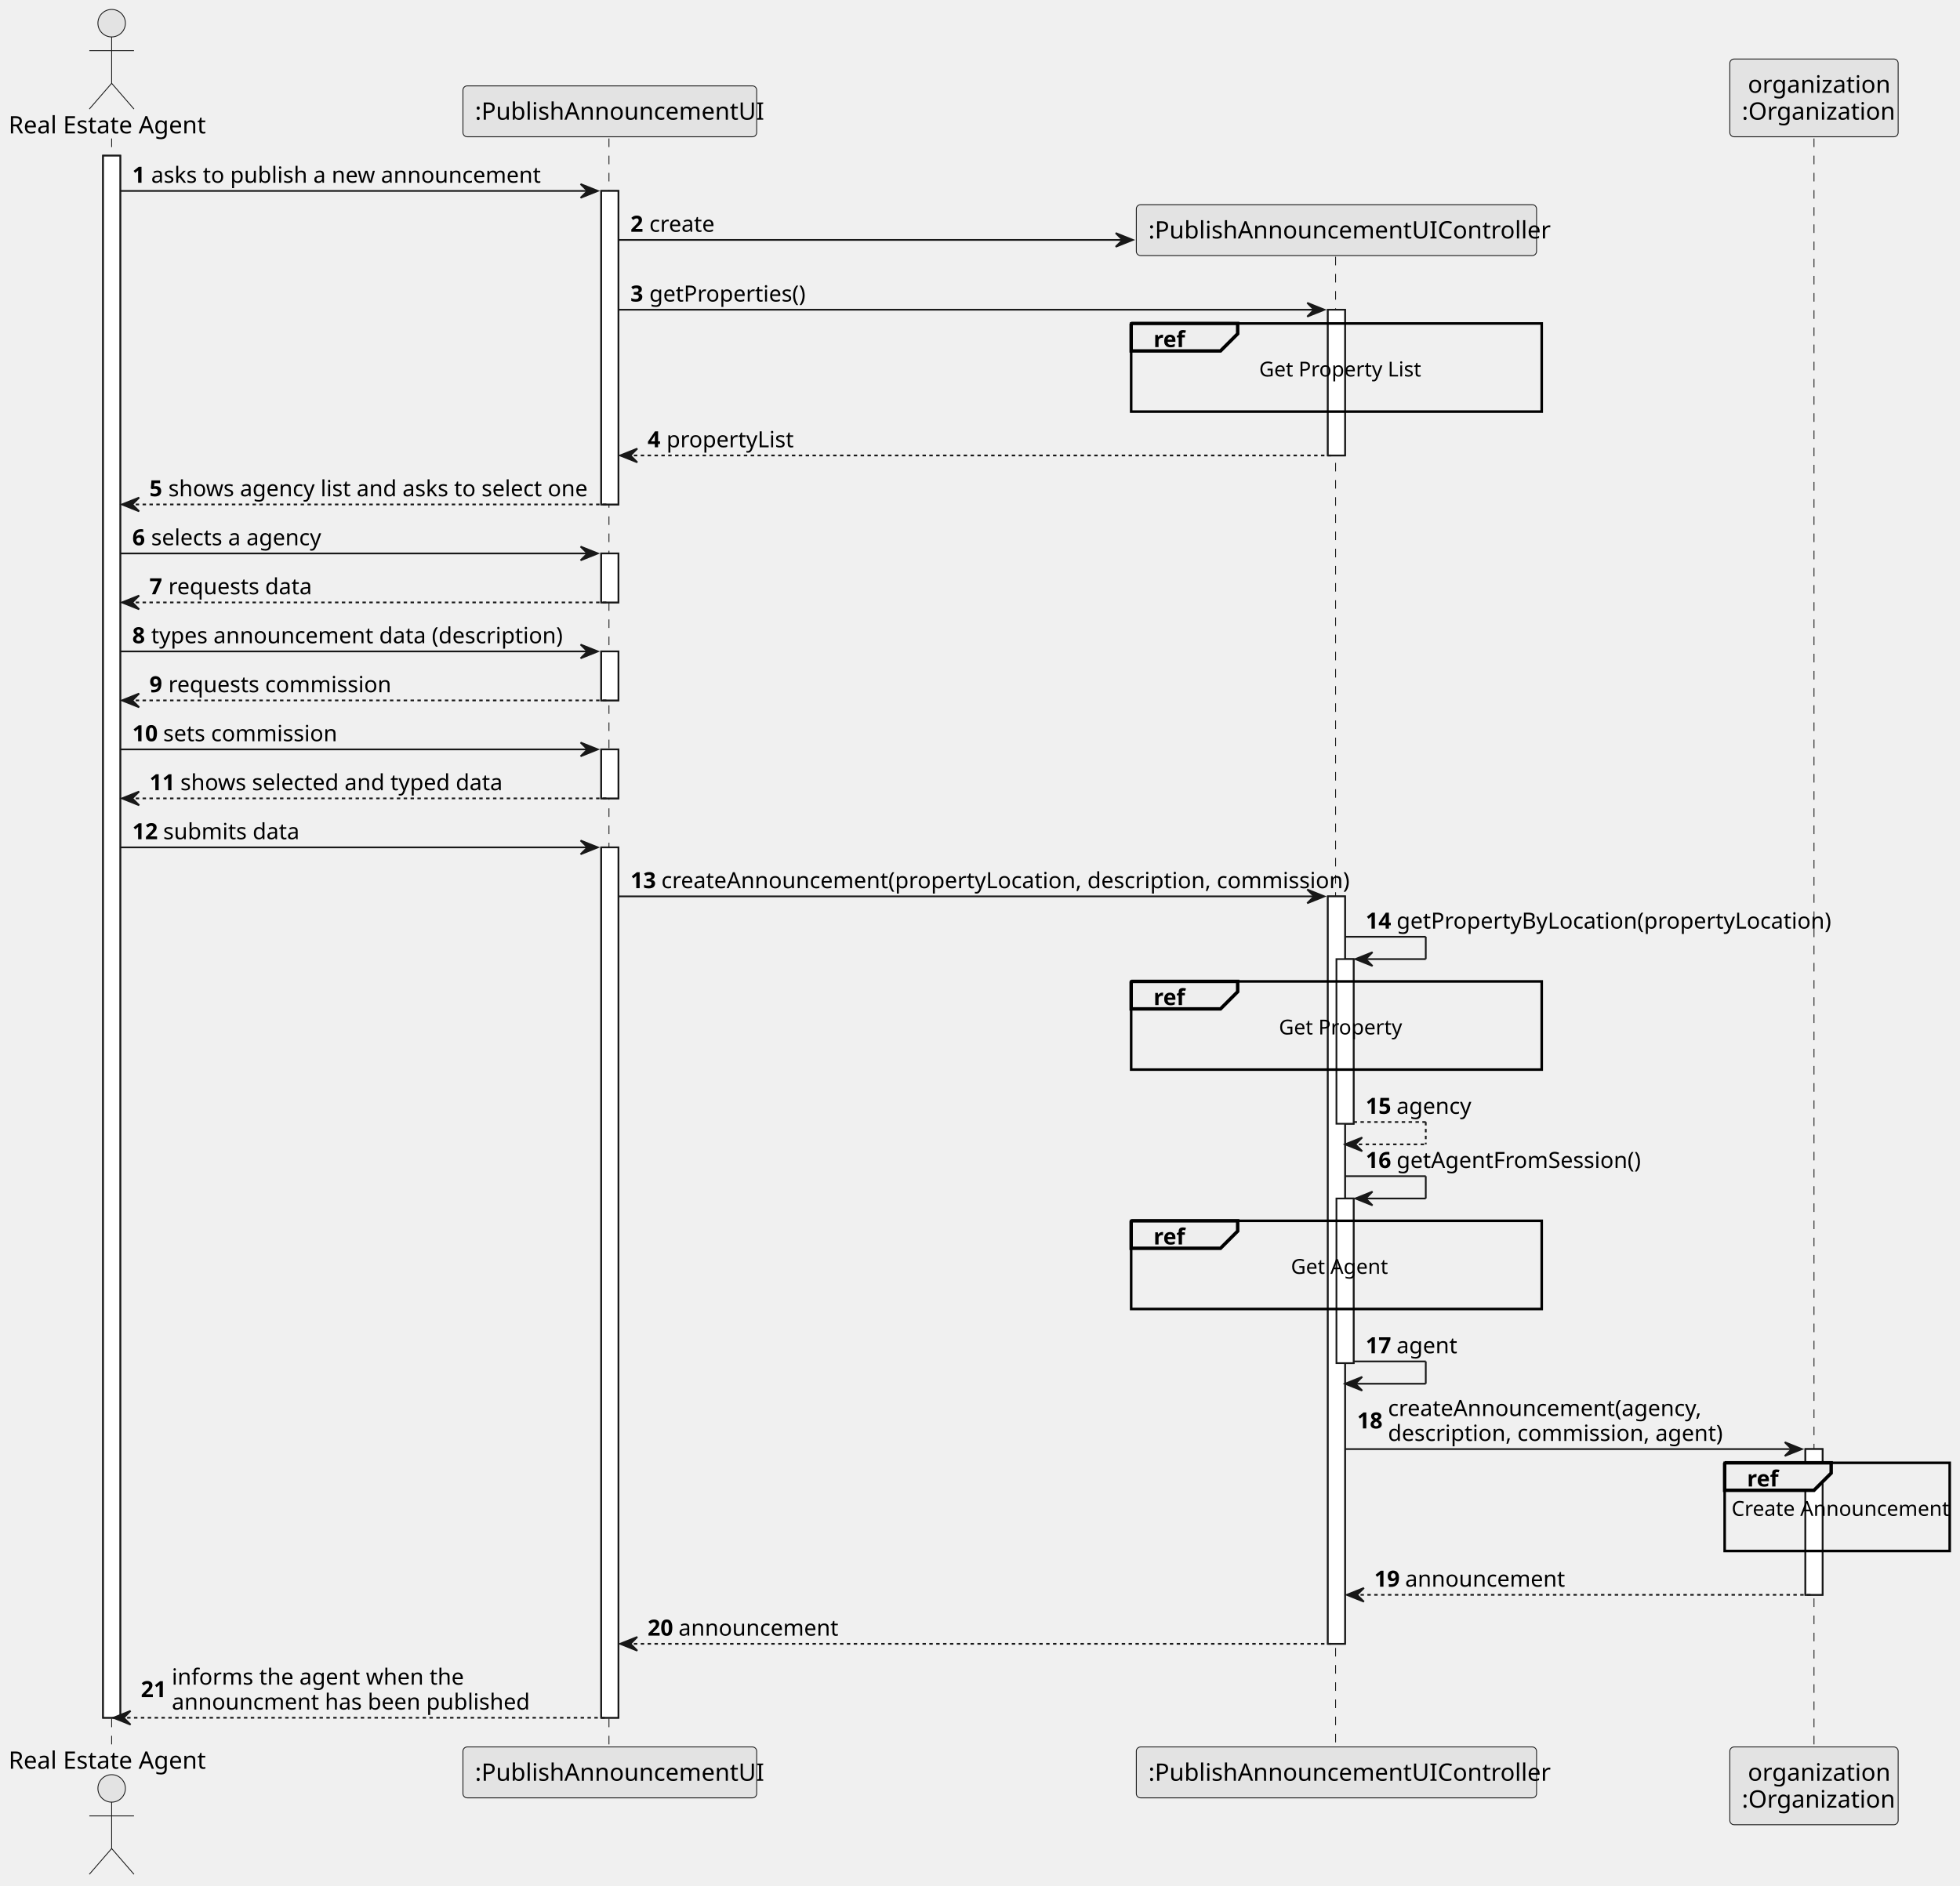
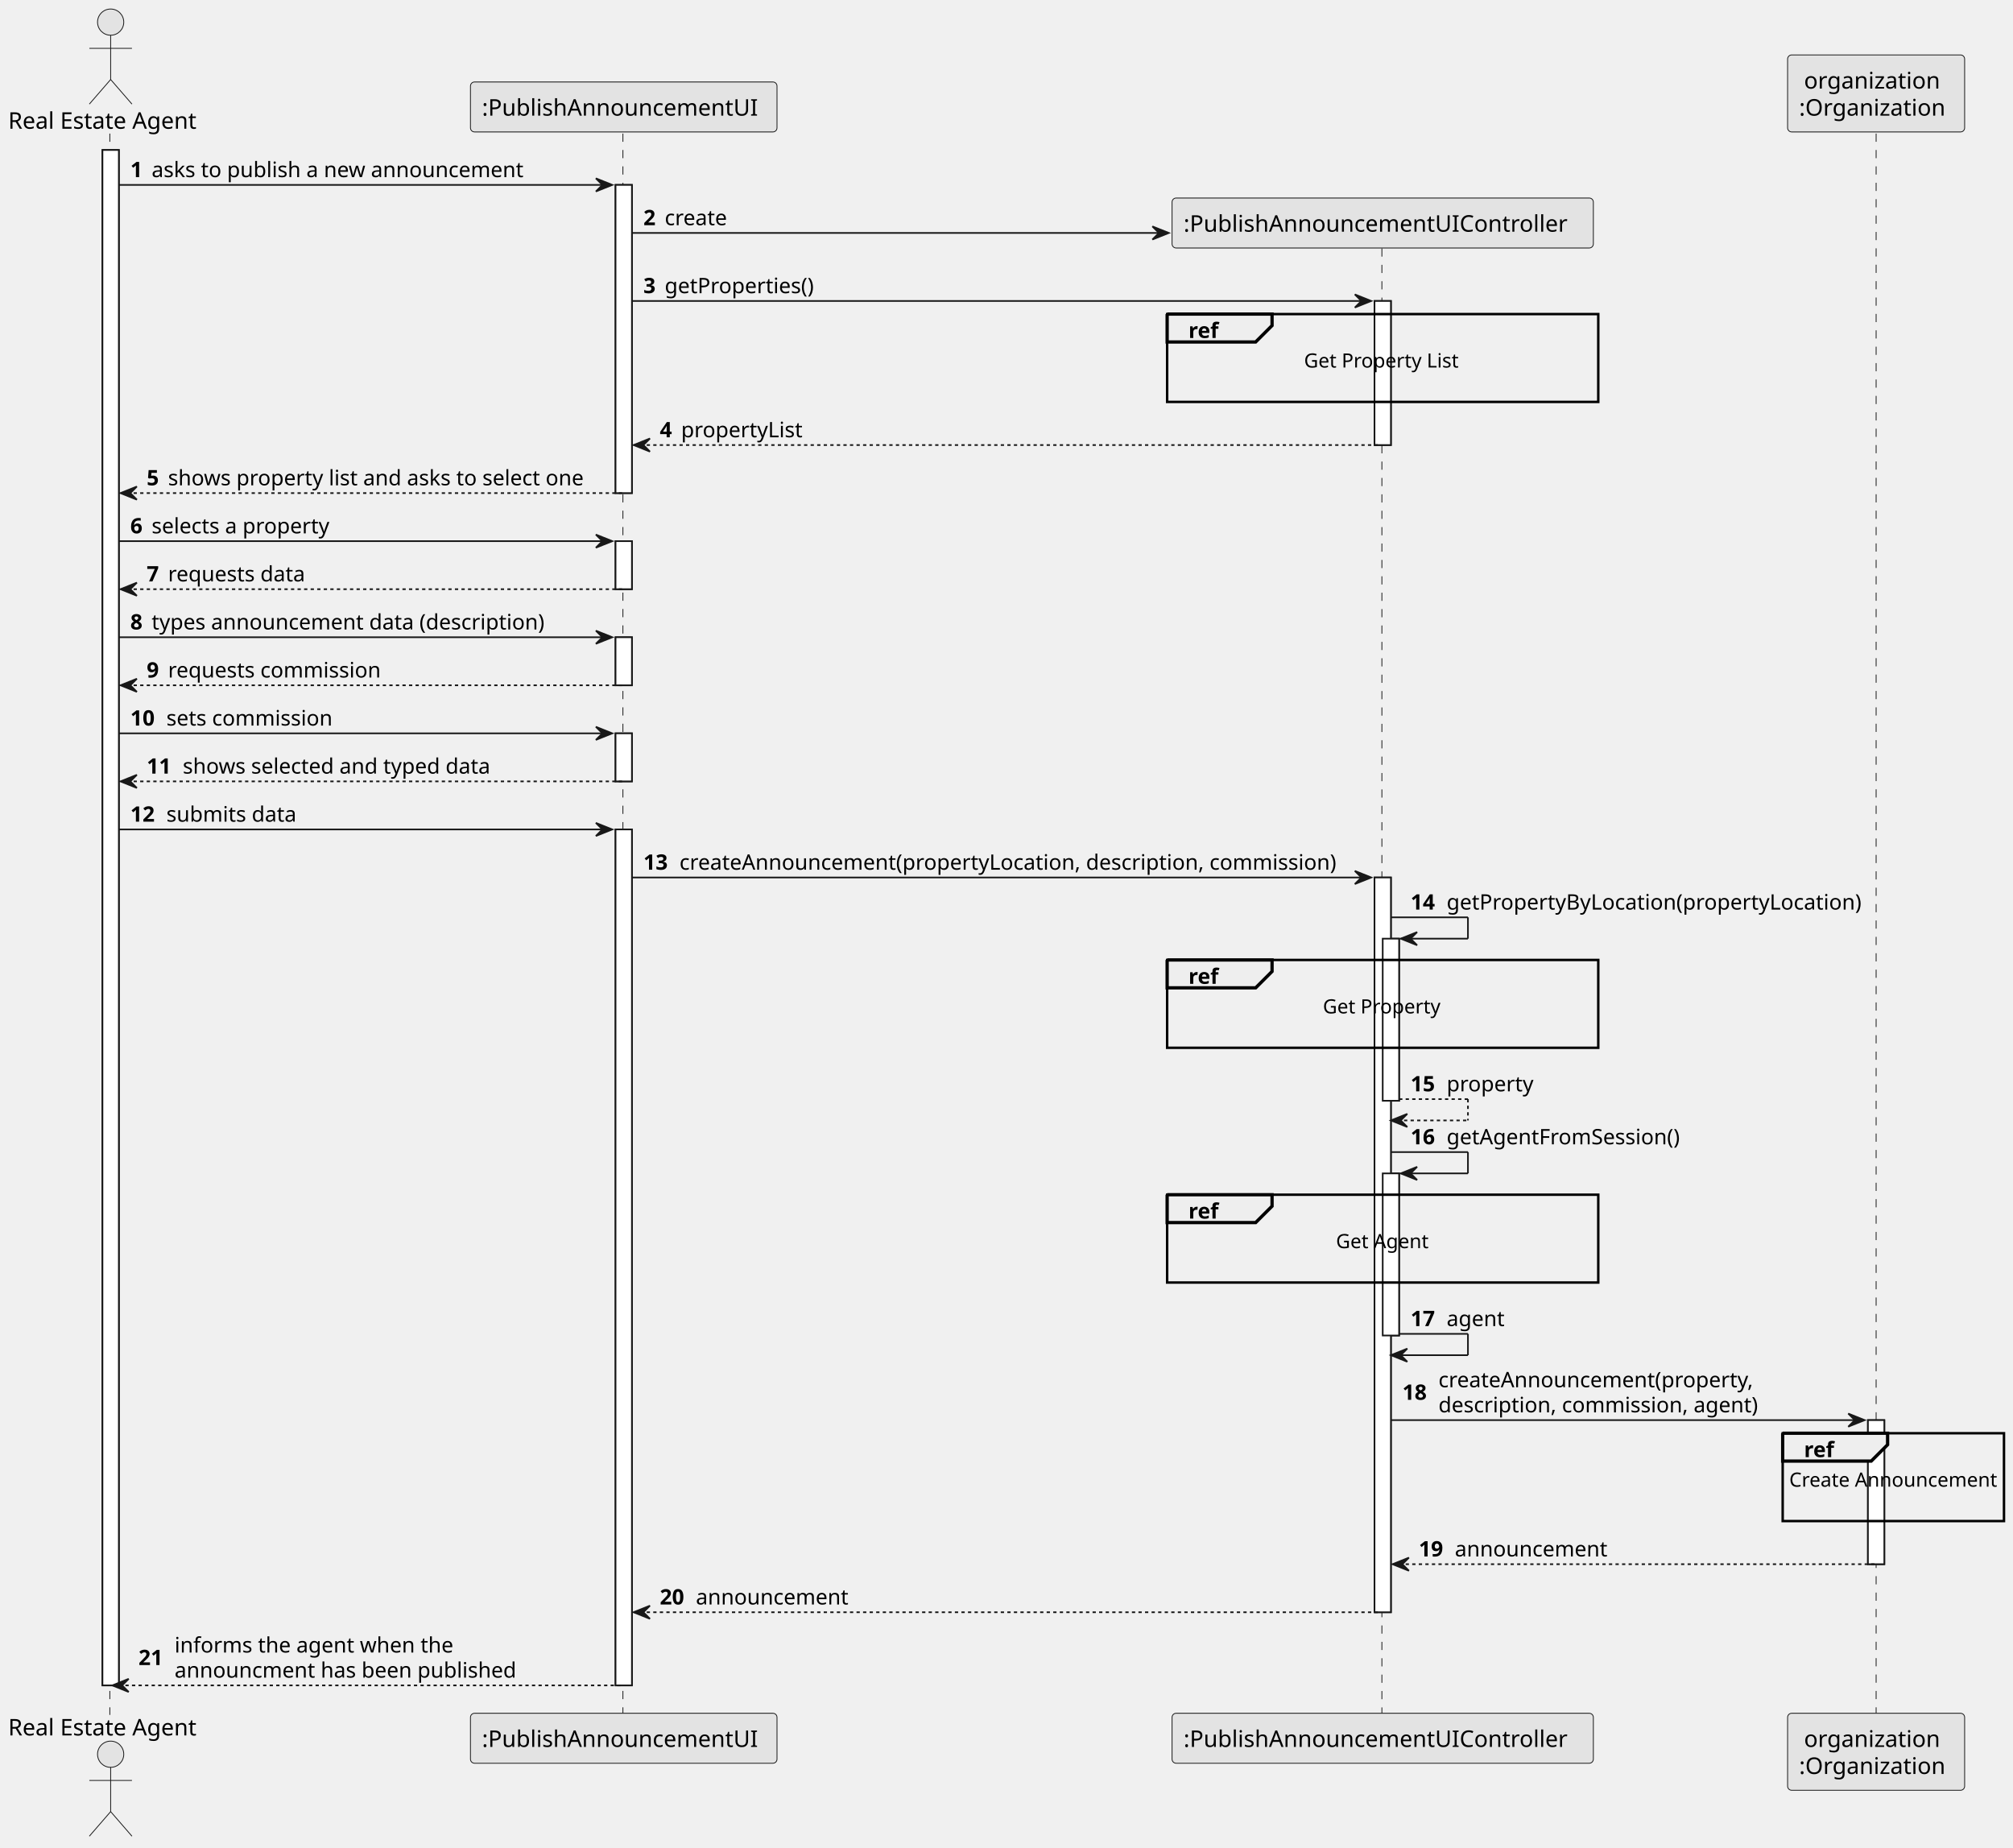
- <svg xmlns="http://www.w3.org/2000/svg" contentStyleType="text/css" height="1098px" preserveAspectRatio="none" style="width:1141px;height:1098px;background:#FFFFFF;" version="1.1" viewBox="0 0 1141 1098" width="1141px" zoomAndPan="magnify">
+ <svg xmlns="http://www.w3.org/2000/svg" contentStyleType="text/css" height="1127px" preserveAspectRatio="none" style="width:1228px;height:1127px;background:#FFFFFF;" version="1.1" viewBox="0 0 1228 1127" width="1228px" zoomAndPan="magnify">
  <defs />
  <g>
-     <rect fill="#FFFFFF" height="909.5" style="stroke:#181818;stroke-width:1.0;" width="10" x="60" y="90.641" />
-     <rect fill="#FFFFFF" height="182.547" style="stroke:#181818;stroke-width:1.0;" width="10" x="350" y="111.164" />
-     <rect fill="#FFFFFF" height="28.523" style="stroke:#181818;stroke-width:1.0;" width="10" x="350" y="322.234" />
-     <rect fill="#FFFFFF" height="28.523" style="stroke:#181818;stroke-width:1.0;" width="10" x="350" y="379.281" />
-     <rect fill="#FFFFFF" height="28.523" style="stroke:#181818;stroke-width:1.0;" width="10" x="350" y="436.328" />
-     <rect fill="#FFFFFF" height="506.766" style="stroke:#181818;stroke-width:1.0;" width="10" x="350" y="493.375" />
-     <rect fill="#FFFFFF" height="84.859" style="stroke:#181818;stroke-width:1.0;" width="10" x="773" y="180.328" />
-     <rect fill="#FFFFFF" height="435.195" style="stroke:#181818;stroke-width:1.0;" width="10" x="773" y="521.898" />
-     <rect fill="#FFFFFF" height="95.859" style="stroke:#181818;stroke-width:1.0;" width="10" x="778" y="558.422" />
-     <rect fill="#FFFFFF" height="95.859" style="stroke:#181818;stroke-width:1.0;" width="10" x="778" y="697.805" />
-     <rect fill="#FFFFFF" height="84.859" style="stroke:#181818;stroke-width:1.0;" width="10" x="1051" y="843.711" />
-     <line style="stroke:#181818;stroke-width:0.5;stroke-dasharray:5.0,5.0;" x1="65" x2="65" y1="80.641" y2="1018.141" />
-     <line style="stroke:#181818;stroke-width:0.5;stroke-dasharray:5.0,5.0;" x1="354.5" x2="354.5" y1="80.641" y2="1018.141" />
-     <line style="stroke:#181818;stroke-width:0.5;stroke-dasharray:5.0,5.0;" x1="777.5" x2="777.5" y1="149.484" y2="1018.141" />
-     <line style="stroke:#181818;stroke-width:0.5;stroke-dasharray:5.0,5.0;" x1="1056" x2="1056" y1="80.641" y2="1018.141" />
-     <text fill="#000000" font-family="sans-serif" font-size="14" lengthAdjust="spacing" textLength="114" x="5" y="77.674">Real Estate Agent</text>
-     <ellipse cx="65" cy="13.5" fill="#E3E3E3" rx="8" ry="8" style="stroke:#181818;stroke-width:0.5;" />
-     <path d="M65,21.5 L65,48.5 M52,29.5 L78,29.5 M65,48.5 L52,63.5 M65,48.5 L78,63.5 " fill="none" style="stroke:#181818;stroke-width:0.5;" />
-     <text fill="#000000" font-family="sans-serif" font-size="14" lengthAdjust="spacing" textLength="114" x="5" y="1029.814">Real Estate Agent</text>
-     <ellipse cx="65" cy="1041.281" fill="#E3E3E3" rx="8" ry="8" style="stroke:#181818;stroke-width:0.5;" />
-     <path d="M65,1049.281 L65,1076.281 M52,1057.281 L78,1057.281 M65,1076.281 L52,1091.281 M65,1076.281 L78,1091.281 " fill="none" style="stroke:#181818;stroke-width:0.5;" />
-     <rect fill="#E3E3E3" height="29.641" rx="2.5" ry="2.5" style="stroke:#181818;stroke-width:0.5;" width="171" x="269.5" y="50" />
-     <text fill="#000000" font-family="sans-serif" font-size="14" lengthAdjust="spacing" textLength="157" x="276.5" y="69.674">:PublishAnnouncementUI</text>
-     <rect fill="#E3E3E3" height="29.641" rx="2.5" ry="2.5" style="stroke:#181818;stroke-width:0.5;" width="171" x="269.5" y="1017.141" />
-     <text fill="#000000" font-family="sans-serif" font-size="14" lengthAdjust="spacing" textLength="157" x="276.5" y="1036.814">:PublishAnnouncementUI</text>
-     <rect fill="#E3E3E3" height="29.641" rx="2.5" ry="2.5" style="stroke:#181818;stroke-width:0.5;" width="233" x="661.5" y="1017.141" />
-     <text fill="#000000" font-family="sans-serif" font-size="14" lengthAdjust="spacing" textLength="219" x="668.5" y="1036.814">:PublishAnnouncementUIController</text>
-     <rect fill="#E3E3E3" height="45.281" rx="2.5" ry="2.5" style="stroke:#181818;stroke-width:0.5;" width="98" x="1007" y="34.359" />
-     <text fill="#000000" font-family="sans-serif" font-size="14" lengthAdjust="spacing" textLength="77" x="1017.5" y="54.033">organization</text>
-     <text fill="#000000" font-family="sans-serif" font-size="14" lengthAdjust="spacing" textLength="84" x="1014" y="69.674">:Organization</text>
-     <rect fill="#E3E3E3" height="45.281" rx="2.5" ry="2.5" style="stroke:#181818;stroke-width:0.5;" width="98" x="1007" y="1017.141" />
-     <text fill="#000000" font-family="sans-serif" font-size="14" lengthAdjust="spacing" textLength="77" x="1017.5" y="1036.814">organization</text>
-     <text fill="#000000" font-family="sans-serif" font-size="14" lengthAdjust="spacing" textLength="84" x="1014" y="1052.455">:Organization</text>
-     <rect fill="#FFFFFF" height="909.5" style="stroke:#181818;stroke-width:1.0;" width="10" x="60" y="90.641" />
-     <rect fill="#FFFFFF" height="182.547" style="stroke:#181818;stroke-width:1.0;" width="10" x="350" y="111.164" />
-     <rect fill="#FFFFFF" height="28.523" style="stroke:#181818;stroke-width:1.0;" width="10" x="350" y="322.234" />
-     <rect fill="#FFFFFF" height="28.523" style="stroke:#181818;stroke-width:1.0;" width="10" x="350" y="379.281" />
-     <rect fill="#FFFFFF" height="28.523" style="stroke:#181818;stroke-width:1.0;" width="10" x="350" y="436.328" />
-     <rect fill="#FFFFFF" height="506.766" style="stroke:#181818;stroke-width:1.0;" width="10" x="350" y="493.375" />
-     <rect fill="#FFFFFF" height="84.859" style="stroke:#181818;stroke-width:1.0;" width="10" x="773" y="180.328" />
-     <rect fill="#FFFFFF" height="435.195" style="stroke:#181818;stroke-width:1.0;" width="10" x="773" y="521.898" />
-     <rect fill="#FFFFFF" height="95.859" style="stroke:#181818;stroke-width:1.0;" width="10" x="778" y="558.422" />
-     <rect fill="#FFFFFF" height="95.859" style="stroke:#181818;stroke-width:1.0;" width="10" x="778" y="697.805" />
-     <rect fill="#FFFFFF" height="84.859" style="stroke:#181818;stroke-width:1.0;" width="10" x="1051" y="843.711" />
-     <polygon fill="#181818" points="338,107.164,348,111.164,338,115.164,342,111.164" style="stroke:#181818;stroke-width:1.0;" />
-     <line style="stroke:#181818;stroke-width:1.0;" x1="70" x2="344" y1="111.164" y2="111.164" />
-     <text fill="#000000" font-family="sans-serif" font-size="13" font-weight="bold" lengthAdjust="spacing" textLength="7" x="77" y="106.409">1</text>
-     <text fill="#000000" font-family="sans-serif" font-size="13" lengthAdjust="spacing" textLength="215" x="88" y="106.409">asks to publish a new announcement</text>
-     <polygon fill="#181818" points="649.5,135.688,659.5,139.688,649.5,143.688,653.5,139.688" style="stroke:#181818;stroke-width:1.0;" />
-     <line style="stroke:#181818;stroke-width:1.0;" x1="360" x2="655.5" y1="139.688" y2="139.688" />
-     <text fill="#000000" font-family="sans-serif" font-size="13" font-weight="bold" lengthAdjust="spacing" textLength="7" x="367" y="134.933">2</text>
-     <text fill="#000000" font-family="sans-serif" font-size="13" lengthAdjust="spacing" textLength="36" x="378" y="134.933">create</text>
-     <rect fill="#E3E3E3" height="29.641" rx="2.5" ry="2.5" style="stroke:#181818;stroke-width:0.5;" width="233" x="661.5" y="119.164" />
-     <text fill="#000000" font-family="sans-serif" font-size="14" lengthAdjust="spacing" textLength="219" x="668.5" y="138.838">:PublishAnnouncementUIController</text>
-     <polygon fill="#181818" points="761,176.328,771,180.328,761,184.328,765,180.328" style="stroke:#181818;stroke-width:1.0;" />
-     <line style="stroke:#181818;stroke-width:1.0;" x1="360" x2="767" y1="180.328" y2="180.328" />
-     <text fill="#000000" font-family="sans-serif" font-size="13" font-weight="bold" lengthAdjust="spacing" textLength="7" x="367" y="175.573">3</text>
-     <text fill="#000000" font-family="sans-serif" font-size="13" lengthAdjust="spacing" textLength="85" x="378" y="175.573">getProperties()</text>
-     <rect fill="none" height="51.336" style="stroke:#000000;stroke-width:1.5;" width="239" x="658.5" y="188.328" />
-     <path d="M658.5,188.328 L720.5,188.328 L720.5,194.328 L710.5,204.328 L658.5,204.328 L658.5,188.328 " fill="#EEEEEE" style="stroke:#000000;stroke-width:2.0;" />
-     <text fill="#000000" font-family="sans-serif" font-size="13" font-weight="bold" lengthAdjust="spacing" textLength="17" x="671.5" y="202.097">ref</text>
-     <text fill="#000000" font-family="sans-serif" font-size="12" lengthAdjust="spacing" textLength="90" x="733" y="219.191">Get Property List</text>
-     <text fill="#000000" font-family="sans-serif" font-size="12" lengthAdjust="spacing" textLength="3" x="776.5" y="232.598"> </text>
-     <polygon fill="#181818" points="371,261.188,361,265.188,371,269.188,367,265.188" style="stroke:#181818;stroke-width:1.0;" />
-     <line style="stroke:#181818;stroke-width:1.0;stroke-dasharray:2.0,2.0;" x1="365" x2="777" y1="265.188" y2="265.188" />
-     <text fill="#000000" font-family="sans-serif" font-size="13" font-weight="bold" lengthAdjust="spacing" textLength="7" x="377" y="260.433">4</text>
-     <text fill="#000000" font-family="sans-serif" font-size="13" lengthAdjust="spacing" textLength="68" x="388" y="260.433">propertyList</text>
-     <polygon fill="#181818" points="81,289.711,71,293.711,81,297.711,77,293.711" style="stroke:#181818;stroke-width:1.0;" />
-     <line style="stroke:#181818;stroke-width:1.0;stroke-dasharray:2.0,2.0;" x1="75" x2="354" y1="293.711" y2="293.711" />
-     <text fill="#000000" font-family="sans-serif" font-size="13" font-weight="bold" lengthAdjust="spacing" textLength="7" x="87" y="288.956">5</text>
-     <text fill="#000000" font-family="sans-serif" font-size="13" lengthAdjust="spacing" textLength="245" x="98" y="288.956">shows agency list and asks to select one</text>
-     <polygon fill="#181818" points="338,318.234,348,322.234,338,326.234,342,322.234" style="stroke:#181818;stroke-width:1.0;" />
-     <line style="stroke:#181818;stroke-width:1.0;" x1="70" x2="344" y1="322.234" y2="322.234" />
-     <text fill="#000000" font-family="sans-serif" font-size="13" font-weight="bold" lengthAdjust="spacing" textLength="7" x="77" y="317.479">6</text>
-     <text fill="#000000" font-family="sans-serif" font-size="13" lengthAdjust="spacing" textLength="104" x="88" y="317.479">selects a agency</text>
-     <polygon fill="#181818" points="81,346.758,71,350.758,81,354.758,77,350.758" style="stroke:#181818;stroke-width:1.0;" />
-     <line style="stroke:#181818;stroke-width:1.0;stroke-dasharray:2.0,2.0;" x1="75" x2="354" y1="350.758" y2="350.758" />
-     <text fill="#000000" font-family="sans-serif" font-size="13" font-weight="bold" lengthAdjust="spacing" textLength="7" x="87" y="346.003">7</text>
-     <text fill="#000000" font-family="sans-serif" font-size="13" lengthAdjust="spacing" textLength="79" x="98" y="346.003">requests data</text>
-     <polygon fill="#181818" points="338,375.281,348,379.281,338,383.281,342,379.281" style="stroke:#181818;stroke-width:1.0;" />
-     <line style="stroke:#181818;stroke-width:1.0;" x1="70" x2="344" y1="379.281" y2="379.281" />
-     <text fill="#000000" font-family="sans-serif" font-size="13" font-weight="bold" lengthAdjust="spacing" textLength="7" x="77" y="374.526">8</text>
-     <text fill="#000000" font-family="sans-serif" font-size="13" lengthAdjust="spacing" textLength="225" x="88" y="374.526">types announcement data (description)</text>
-     <polygon fill="#181818" points="81,403.805,71,407.805,81,411.805,77,407.805" style="stroke:#181818;stroke-width:1.0;" />
-     <line style="stroke:#181818;stroke-width:1.0;stroke-dasharray:2.0,2.0;" x1="75" x2="354" y1="407.805" y2="407.805" />
-     <text fill="#000000" font-family="sans-serif" font-size="13" font-weight="bold" lengthAdjust="spacing" textLength="7" x="87" y="403.05">9</text>
-     <text fill="#000000" font-family="sans-serif" font-size="13" lengthAdjust="spacing" textLength="124" x="98" y="403.05">requests commission</text>
-     <polygon fill="#181818" points="338,432.328,348,436.328,338,440.328,342,436.328" style="stroke:#181818;stroke-width:1.0;" />
-     <line style="stroke:#181818;stroke-width:1.0;" x1="70" x2="344" y1="436.328" y2="436.328" />
-     <text fill="#000000" font-family="sans-serif" font-size="13" font-weight="bold" lengthAdjust="spacing" textLength="14" x="77" y="431.573">10</text>
-     <text fill="#000000" font-family="sans-serif" font-size="13" lengthAdjust="spacing" textLength="99" x="95" y="431.573">sets commission</text>
-     <polygon fill="#181818" points="81,460.852,71,464.852,81,468.852,77,464.852" style="stroke:#181818;stroke-width:1.0;" />
-     <line style="stroke:#181818;stroke-width:1.0;stroke-dasharray:2.0,2.0;" x1="75" x2="354" y1="464.852" y2="464.852" />
-     <text fill="#000000" font-family="sans-serif" font-size="13" font-weight="bold" lengthAdjust="spacing" textLength="14" x="87" y="460.097">11</text>
-     <text fill="#000000" font-family="sans-serif" font-size="13" lengthAdjust="spacing" textLength="180" x="105" y="460.097">shows selected and typed data</text>
-     <polygon fill="#181818" points="338,489.375,348,493.375,338,497.375,342,493.375" style="stroke:#181818;stroke-width:1.0;" />
-     <line style="stroke:#181818;stroke-width:1.0;" x1="70" x2="344" y1="493.375" y2="493.375" />
-     <text fill="#000000" font-family="sans-serif" font-size="13" font-weight="bold" lengthAdjust="spacing" textLength="14" x="77" y="488.62">12</text>
-     <text fill="#000000" font-family="sans-serif" font-size="13" lengthAdjust="spacing" textLength="75" x="95" y="488.62">submits data</text>
-     <polygon fill="#181818" points="761,517.898,771,521.898,761,525.898,765,521.898" style="stroke:#181818;stroke-width:1.0;" />
-     <line style="stroke:#181818;stroke-width:1.0;" x1="360" x2="767" y1="521.898" y2="521.898" />
-     <text fill="#000000" font-family="sans-serif" font-size="13" font-weight="bold" lengthAdjust="spacing" textLength="14" x="367" y="517.144">13</text>
-     <text fill="#000000" font-family="sans-serif" font-size="13" lengthAdjust="spacing" textLength="376" x="385" y="517.144">createAnnouncement(propertyLocation, description, commission)</text>
-     <line style="stroke:#181818;stroke-width:1.0;" x1="783" x2="830" y1="545.422" y2="545.422" />
-     <line style="stroke:#181818;stroke-width:1.0;" x1="830" x2="830" y1="545.422" y2="558.422" />
-     <line style="stroke:#181818;stroke-width:1.0;" x1="789" x2="830" y1="558.422" y2="558.422" />
-     <polygon fill="#181818" points="799,554.422,789,558.422,799,562.422,795,558.422" style="stroke:#181818;stroke-width:1.0;" />
-     <text fill="#000000" font-family="sans-serif" font-size="13" font-weight="bold" lengthAdjust="spacing" textLength="14" x="795" y="540.667">14</text>
-     <text fill="#000000" font-family="sans-serif" font-size="13" lengthAdjust="spacing" textLength="236" x="813" y="540.667">getPropertyByLocation(propertyLocation)</text>
-     <rect fill="none" height="51.336" style="stroke:#000000;stroke-width:1.5;" width="239" x="658.5" y="571.422" />
-     <path d="M658.5,571.422 L720.5,571.422 L720.5,577.422 L710.5,587.422 L658.5,587.422 L658.5,571.422 " fill="#EEEEEE" style="stroke:#000000;stroke-width:2.0;" />
-     <text fill="#000000" font-family="sans-serif" font-size="13" font-weight="bold" lengthAdjust="spacing" textLength="17" x="671.5" y="585.19">ref</text>
-     <text fill="#000000" font-family="sans-serif" font-size="12" lengthAdjust="spacing" textLength="67" x="744.5" y="602.285">Get Property</text>
-     <text fill="#000000" font-family="sans-serif" font-size="12" lengthAdjust="spacing" textLength="3" x="776.5" y="615.691"> </text>
-     <line style="stroke:#181818;stroke-width:1.0;stroke-dasharray:2.0,2.0;" x1="788" x2="830" y1="653.281" y2="653.281" />
-     <line style="stroke:#181818;stroke-width:1.0;stroke-dasharray:2.0,2.0;" x1="830" x2="830" y1="653.281" y2="666.281" />
-     <line style="stroke:#181818;stroke-width:1.0;stroke-dasharray:2.0,2.0;" x1="783" x2="830" y1="666.281" y2="666.281" />
-     <polygon fill="#181818" points="793,662.281,783,666.281,793,670.281,789,666.281" style="stroke:#181818;stroke-width:1.0;" />
-     <text fill="#000000" font-family="sans-serif" font-size="13" font-weight="bold" lengthAdjust="spacing" textLength="14" x="795" y="648.526">15</text>
-     <text fill="#000000" font-family="sans-serif" font-size="13" lengthAdjust="spacing" textLength="47" x="813" y="648.526">agency</text>
-     <line style="stroke:#181818;stroke-width:1.0;" x1="783" x2="830" y1="684.805" y2="684.805" />
-     <line style="stroke:#181818;stroke-width:1.0;" x1="830" x2="830" y1="684.805" y2="697.805" />
-     <line style="stroke:#181818;stroke-width:1.0;" x1="789" x2="830" y1="697.805" y2="697.805" />
-     <polygon fill="#181818" points="799,693.805,789,697.805,799,701.805,795,697.805" style="stroke:#181818;stroke-width:1.0;" />
-     <text fill="#000000" font-family="sans-serif" font-size="13" font-weight="bold" lengthAdjust="spacing" textLength="14" x="795" y="680.05">16</text>
-     <text fill="#000000" font-family="sans-serif" font-size="13" lengthAdjust="spacing" textLength="137" x="813" y="680.05">getAgentFromSession()</text>
-     <rect fill="none" height="51.336" style="stroke:#000000;stroke-width:1.5;" width="239" x="658.5" y="710.805" />
-     <path d="M658.5,710.805 L720.5,710.805 L720.5,716.805 L710.5,726.805 L658.5,726.805 L658.5,710.805 " fill="#EEEEEE" style="stroke:#000000;stroke-width:2.0;" />
-     <text fill="#000000" font-family="sans-serif" font-size="13" font-weight="bold" lengthAdjust="spacing" textLength="17" x="671.5" y="724.573">ref</text>
-     <text fill="#000000" font-family="sans-serif" font-size="12" lengthAdjust="spacing" textLength="53" x="751.5" y="741.668">Get Agent</text>
-     <text fill="#000000" font-family="sans-serif" font-size="12" lengthAdjust="spacing" textLength="3" x="776.5" y="755.074"> </text>
-     <line style="stroke:#181818;stroke-width:1.0;" x1="788" x2="830" y1="792.664" y2="792.664" />
-     <line style="stroke:#181818;stroke-width:1.0;" x1="830" x2="830" y1="792.664" y2="805.664" />
-     <line style="stroke:#181818;stroke-width:1.0;" x1="783" x2="830" y1="805.664" y2="805.664" />
-     <polygon fill="#181818" points="793,801.664,783,805.664,793,809.664,789,805.664" style="stroke:#181818;stroke-width:1.0;" />
-     <text fill="#000000" font-family="sans-serif" font-size="13" font-weight="bold" lengthAdjust="spacing" textLength="14" x="795" y="787.909">17</text>
-     <text fill="#000000" font-family="sans-serif" font-size="13" lengthAdjust="spacing" textLength="32" x="813" y="787.909">agent</text>
-     <polygon fill="#181818" points="1039,839.711,1049,843.711,1039,847.711,1043,843.711" style="stroke:#181818;stroke-width:1.0;" />
-     <line style="stroke:#181818;stroke-width:1.0;" x1="783" x2="1045" y1="843.711" y2="843.711" />
-     <text fill="#000000" font-family="sans-serif" font-size="13" font-weight="bold" lengthAdjust="spacing" textLength="14" x="790" y="831.694">18</text>
-     <text fill="#000000" font-family="sans-serif" font-size="13" lengthAdjust="spacing" textLength="178" x="808" y="824.433">createAnnouncement(agency,</text>
-     <text fill="#000000" font-family="sans-serif" font-size="13" lengthAdjust="spacing" textLength="185" x="808" y="838.956">description, commission, agent)</text>
-     <rect fill="none" height="51.336" style="stroke:#000000;stroke-width:1.5;" width="131" x="1004" y="851.711" />
-     <path d="M1004,851.711 L1066,851.711 L1066,857.711 L1056,867.711 L1004,867.711 L1004,851.711 " fill="#EEEEEE" style="stroke:#000000;stroke-width:2.0;" />
-     <text fill="#000000" font-family="sans-serif" font-size="13" font-weight="bold" lengthAdjust="spacing" textLength="17" x="1017" y="865.48">ref</text>
-     <text fill="#000000" font-family="sans-serif" font-size="12" lengthAdjust="spacing" textLength="123" x="1008" y="882.574">Create Announcement</text>
-     <text fill="#000000" font-family="sans-serif" font-size="12" lengthAdjust="spacing" textLength="3" x="1068" y="895.981"> </text>
-     <polygon fill="#181818" points="794,924.57,784,928.57,794,932.57,790,928.57" style="stroke:#181818;stroke-width:1.0;" />
-     <line style="stroke:#181818;stroke-width:1.0;stroke-dasharray:2.0,2.0;" x1="788" x2="1055" y1="928.57" y2="928.57" />
-     <text fill="#000000" font-family="sans-serif" font-size="13" font-weight="bold" lengthAdjust="spacing" textLength="14" x="800" y="923.815">19</text>
-     <text fill="#000000" font-family="sans-serif" font-size="13" lengthAdjust="spacing" textLength="85" x="818" y="923.815">announcement</text>
-     <polygon fill="#181818" points="371,953.094,361,957.094,371,961.094,367,957.094" style="stroke:#181818;stroke-width:1.0;" />
-     <line style="stroke:#181818;stroke-width:1.0;stroke-dasharray:2.0,2.0;" x1="365" x2="777" y1="957.094" y2="957.094" />
-     <text fill="#000000" font-family="sans-serif" font-size="13" font-weight="bold" lengthAdjust="spacing" textLength="14" x="377" y="952.339">20</text>
-     <text fill="#000000" font-family="sans-serif" font-size="13" lengthAdjust="spacing" textLength="85" x="395" y="952.339">announcement</text>
-     <polygon fill="#181818" points="76,996.141,66,1000.141,76,1004.141,72,1000.141" style="stroke:#181818;stroke-width:1.0;" />
-     <line style="stroke:#181818;stroke-width:1.0;stroke-dasharray:2.0,2.0;" x1="70" x2="354" y1="1000.141" y2="1000.141" />
-     <text fill="#000000" font-family="sans-serif" font-size="13" font-weight="bold" lengthAdjust="spacing" textLength="14" x="82" y="988.124">21</text>
-     <text fill="#000000" font-family="sans-serif" font-size="13" lengthAdjust="spacing" textLength="156" x="100" y="980.862">informs the agent when the</text>
-     <text fill="#000000" font-family="sans-serif" font-size="13" lengthAdjust="spacing" textLength="194" x="100" y="995.386">announcment has been published</text>
+     <rect fill="#FFFFFF" height="936.625" style="stroke:#181818;stroke-width:1.0;" width="10" x="62.5" y="91.488" />
+     <rect fill="#FFFFFF" height="187.996" style="stroke:#181818;stroke-width:1.0;" width="10" x="375.5" y="112.799" />
+     <rect fill="#FFFFFF" height="29.311" style="stroke:#181818;stroke-width:1.0;" width="10" x="375.5" y="330.106" />
+     <rect fill="#FFFFFF" height="29.311" style="stroke:#181818;stroke-width:1.0;" width="10" x="375.5" y="388.727" />
+     <rect fill="#FFFFFF" height="29.311" style="stroke:#181818;stroke-width:1.0;" width="10" x="375.5" y="447.348" />
+     <rect fill="#FFFFFF" height="522.144" style="stroke:#181818;stroke-width:1.0;" width="10" x="375.5" y="505.969" />
+     <rect fill="#FFFFFF" height="87.887" style="stroke:#181818;stroke-width:1.0;" width="10" x="838.5" y="183.598" />
+     <rect fill="#FFFFFF" height="448.213" style="stroke:#181818;stroke-width:1.0;" width="10" x="838.5" y="535.279" />
+     <rect fill="#FFFFFF" height="98.887" style="stroke:#181818;stroke-width:1.0;" width="10" x="843.5" y="572.59" />
+     <rect fill="#FFFFFF" height="98.887" style="stroke:#181818;stroke-width:1.0;" width="10" x="843.5" y="715.787" />
+     <rect fill="#FFFFFF" height="87.887" style="stroke:#181818;stroke-width:1.0;" width="10" x="1139.5" y="866.295" />
+     <line style="stroke:#181818;stroke-width:0.5;stroke-dasharray:5.0,5.0;" x1="67" x2="67" y1="81.488" y2="1046.113" />
+     <line style="stroke:#181818;stroke-width:0.5;stroke-dasharray:5.0,5.0;" x1="380" x2="380" y1="81.488" y2="1046.113" />
+     <line style="stroke:#181818;stroke-width:0.5;stroke-dasharray:5.0,5.0;" x1="843" x2="843" y1="151.543" y2="1046.113" />
+     <line style="stroke:#181818;stroke-width:0.5;stroke-dasharray:5.0,5.0;" x1="1144.5" x2="1144.5" y1="81.488" y2="1046.113" />
+     <text fill="#000000" font-family="sans-serif" font-size="14" lengthAdjust="spacing" textLength="119" x="5" y="78.535">Real Estate Agent</text>
+     <ellipse cx="67.5" cy="13.5" fill="#E3E3E3" rx="8" ry="8" style="stroke:#181818;stroke-width:0.5;" />
+     <path d="M67.5,21.5 L67.5,48.5 M54.5,29.5 L80.5,29.5 M67.5,48.5 L54.5,63.5 M67.5,48.5 L80.5,63.5 " fill="none" style="stroke:#181818;stroke-width:0.5;" />
+     <text fill="#000000" font-family="sans-serif" font-size="14" lengthAdjust="spacing" textLength="119" x="5" y="1058.648">Real Estate Agent</text>
+     <ellipse cx="67.5" cy="1070.102" fill="#E3E3E3" rx="8" ry="8" style="stroke:#181818;stroke-width:0.5;" />
+     <path d="M67.5,1078.102 L67.5,1105.102 M54.5,1086.102 L80.5,1086.102 M67.5,1105.102 L54.5,1120.102 M67.5,1105.102 L80.5,1120.102 " fill="none" style="stroke:#181818;stroke-width:0.5;" />
+     <rect fill="#E3E3E3" height="30.488" rx="2.5" ry="2.5" style="stroke:#181818;stroke-width:0.5;" width="187" x="287" y="50" />
+     <text fill="#000000" font-family="sans-serif" font-size="14" lengthAdjust="spacing" textLength="173" x="294" y="70.535">:PublishAnnouncementUI</text>
+     <rect fill="#E3E3E3" height="30.488" rx="2.5" ry="2.5" style="stroke:#181818;stroke-width:0.5;" width="187" x="287" y="1045.113" />
+     <text fill="#000000" font-family="sans-serif" font-size="14" lengthAdjust="spacing" textLength="173" x="294" y="1065.648">:PublishAnnouncementUI</text>
+     <rect fill="#E3E3E3" height="30.488" rx="2.5" ry="2.5" style="stroke:#181818;stroke-width:0.5;" width="257" x="715" y="1045.113" />
+     <text fill="#000000" font-family="sans-serif" font-size="14" lengthAdjust="spacing" textLength="243" x="722" y="1065.648">:PublishAnnouncementUIController</text>
+     <rect fill="#E3E3E3" height="46.977" rx="2.5" ry="2.5" style="stroke:#181818;stroke-width:0.5;" width="108" x="1090.5" y="33.512" />
+     <text fill="#000000" font-family="sans-serif" font-size="14" lengthAdjust="spacing" textLength="88" x="1100.5" y="54.047">organization</text>
+     <text fill="#000000" font-family="sans-serif" font-size="14" lengthAdjust="spacing" textLength="94" x="1097.5" y="70.535">:Organization</text>
+     <rect fill="#E3E3E3" height="46.977" rx="2.5" ry="2.5" style="stroke:#181818;stroke-width:0.5;" width="108" x="1090.5" y="1045.113" />
+     <text fill="#000000" font-family="sans-serif" font-size="14" lengthAdjust="spacing" textLength="88" x="1100.5" y="1065.648">organization</text>
+     <text fill="#000000" font-family="sans-serif" font-size="14" lengthAdjust="spacing" textLength="94" x="1097.5" y="1082.137">:Organization</text>
+     <rect fill="#FFFFFF" height="936.625" style="stroke:#181818;stroke-width:1.0;" width="10" x="62.5" y="91.488" />
+     <rect fill="#FFFFFF" height="187.996" style="stroke:#181818;stroke-width:1.0;" width="10" x="375.5" y="112.799" />
+     <rect fill="#FFFFFF" height="29.311" style="stroke:#181818;stroke-width:1.0;" width="10" x="375.5" y="330.106" />
+     <rect fill="#FFFFFF" height="29.311" style="stroke:#181818;stroke-width:1.0;" width="10" x="375.5" y="388.727" />
+     <rect fill="#FFFFFF" height="29.311" style="stroke:#181818;stroke-width:1.0;" width="10" x="375.5" y="447.348" />
+     <rect fill="#FFFFFF" height="522.144" style="stroke:#181818;stroke-width:1.0;" width="10" x="375.5" y="505.969" />
+     <rect fill="#FFFFFF" height="87.887" style="stroke:#181818;stroke-width:1.0;" width="10" x="838.5" y="183.598" />
+     <rect fill="#FFFFFF" height="448.213" style="stroke:#181818;stroke-width:1.0;" width="10" x="838.5" y="535.279" />
+     <rect fill="#FFFFFF" height="98.887" style="stroke:#181818;stroke-width:1.0;" width="10" x="843.5" y="572.59" />
+     <rect fill="#FFFFFF" height="98.887" style="stroke:#181818;stroke-width:1.0;" width="10" x="843.5" y="715.787" />
+     <rect fill="#FFFFFF" height="87.887" style="stroke:#181818;stroke-width:1.0;" width="10" x="1139.5" y="866.295" />
+     <polygon fill="#181818" points="363.5,108.799,373.5,112.799,363.5,116.799,367.5,112.799" style="stroke:#181818;stroke-width:1.0;" />
+     <line style="stroke:#181818;stroke-width:1.0;" x1="72.5" x2="369.5" y1="112.799" y2="112.799" />
+     <text fill="#000000" font-family="sans-serif" font-size="13" font-weight="bold" lengthAdjust="spacing" textLength="9" x="79.5" y="108.057">1</text>
+     <text fill="#000000" font-family="sans-serif" font-size="13" lengthAdjust="spacing" textLength="234" x="92.5" y="108.057">asks to publish a new announcement</text>
+     <polygon fill="#181818" points="703,138.109,713,142.109,703,146.109,707,142.109" style="stroke:#181818;stroke-width:1.0;" />
+     <line style="stroke:#181818;stroke-width:1.0;" x1="385.5" x2="709" y1="142.109" y2="142.109" />
+     <text fill="#000000" font-family="sans-serif" font-size="13" font-weight="bold" lengthAdjust="spacing" textLength="9" x="392.5" y="137.367">2</text>
+     <text fill="#000000" font-family="sans-serif" font-size="13" lengthAdjust="spacing" textLength="38" x="405.5" y="137.367">create</text>
+     <rect fill="#E3E3E3" height="30.488" rx="2.5" ry="2.5" style="stroke:#181818;stroke-width:0.5;" width="257" x="715" y="120.799" />
+     <text fill="#000000" font-family="sans-serif" font-size="14" lengthAdjust="spacing" textLength="243" x="722" y="141.334">:PublishAnnouncementUIController</text>
+     <polygon fill="#181818" points="826.5,179.598,836.5,183.598,826.5,187.598,830.5,183.598" style="stroke:#181818;stroke-width:1.0;" />
+     <line style="stroke:#181818;stroke-width:1.0;" x1="385.5" x2="832.5" y1="183.598" y2="183.598" />
+     <text fill="#000000" font-family="sans-serif" font-size="13" font-weight="bold" lengthAdjust="spacing" textLength="9" x="392.5" y="178.856">3</text>
+     <text fill="#000000" font-family="sans-serif" font-size="13" lengthAdjust="spacing" textLength="91" x="405.5" y="178.856">getProperties()</text>
+     <rect fill="none" height="53.576" style="stroke:#000000;stroke-width:1.5;" width="263" x="712" y="191.598" />
+     <path d="M712,191.598 L776,191.598 L776,198.598 L766,208.598 L712,208.598 L712,191.598 " fill="#EEEEEE" style="stroke:#000000;stroke-width:2.0;" />
+     <text fill="#000000" font-family="sans-serif" font-size="13" font-weight="bold" lengthAdjust="spacing" textLength="19" x="725" y="206.166">ref</text>
+     <text fill="#000000" font-family="sans-serif" font-size="12" lengthAdjust="spacing" textLength="96" x="795.5" y="224.199">Get Property List</text>
+     <text fill="#000000" font-family="sans-serif" font-size="12" lengthAdjust="spacing" textLength="4" x="841.5" y="238.332"> </text>
+     <polygon fill="#181818" points="396.5,267.484,386.5,271.484,396.5,275.484,392.5,271.484" style="stroke:#181818;stroke-width:1.0;" />
+     <line style="stroke:#181818;stroke-width:1.0;stroke-dasharray:2.0,2.0;" x1="390.5" x2="842.5" y1="271.484" y2="271.484" />
+     <text fill="#000000" font-family="sans-serif" font-size="13" font-weight="bold" lengthAdjust="spacing" textLength="9" x="402.5" y="266.742">4</text>
+     <text fill="#000000" font-family="sans-serif" font-size="13" lengthAdjust="spacing" textLength="76" x="415.5" y="266.742">propertyList</text>
+     <polygon fill="#181818" points="83.5,296.795,73.5,300.795,83.5,304.795,79.5,300.795" style="stroke:#181818;stroke-width:1.0;" />
+     <line style="stroke:#181818;stroke-width:1.0;stroke-dasharray:2.0,2.0;" x1="77.5" x2="379.5" y1="300.795" y2="300.795" />
+     <text fill="#000000" font-family="sans-serif" font-size="13" font-weight="bold" lengthAdjust="spacing" textLength="9" x="89.5" y="296.053">5</text>
+     <text fill="#000000" font-family="sans-serif" font-size="13" lengthAdjust="spacing" textLength="266" x="102.5" y="296.053">shows property list and asks to select one</text>
+     <polygon fill="#181818" points="363.5,326.106,373.5,330.106,363.5,334.106,367.5,330.106" style="stroke:#181818;stroke-width:1.0;" />
+     <line style="stroke:#181818;stroke-width:1.0;" x1="72.5" x2="369.5" y1="330.106" y2="330.106" />
+     <text fill="#000000" font-family="sans-serif" font-size="13" font-weight="bold" lengthAdjust="spacing" textLength="9" x="79.5" y="325.363">6</text>
+     <text fill="#000000" font-family="sans-serif" font-size="13" lengthAdjust="spacing" textLength="112" x="92.5" y="325.363">selects a property</text>
+     <polygon fill="#181818" points="83.5,355.416,73.5,359.416,83.5,363.416,79.5,359.416" style="stroke:#181818;stroke-width:1.0;" />
+     <line style="stroke:#181818;stroke-width:1.0;stroke-dasharray:2.0,2.0;" x1="77.5" x2="379.5" y1="359.416" y2="359.416" />
+     <text fill="#000000" font-family="sans-serif" font-size="13" font-weight="bold" lengthAdjust="spacing" textLength="9" x="89.5" y="354.674">7</text>
+     <text fill="#000000" font-family="sans-serif" font-size="13" lengthAdjust="spacing" textLength="85" x="102.5" y="354.674">requests data</text>
+     <polygon fill="#181818" points="363.5,384.727,373.5,388.727,363.5,392.727,367.5,388.727" style="stroke:#181818;stroke-width:1.0;" />
+     <line style="stroke:#181818;stroke-width:1.0;" x1="72.5" x2="369.5" y1="388.727" y2="388.727" />
+     <text fill="#000000" font-family="sans-serif" font-size="13" font-weight="bold" lengthAdjust="spacing" textLength="9" x="79.5" y="383.984">8</text>
+     <text fill="#000000" font-family="sans-serif" font-size="13" lengthAdjust="spacing" textLength="245" x="92.5" y="383.984">types announcement data (description)</text>
+     <polygon fill="#181818" points="83.5,414.037,73.5,418.037,83.5,422.037,79.5,418.037" style="stroke:#181818;stroke-width:1.0;" />
+     <line style="stroke:#181818;stroke-width:1.0;stroke-dasharray:2.0,2.0;" x1="77.5" x2="379.5" y1="418.037" y2="418.037" />
+     <text fill="#000000" font-family="sans-serif" font-size="13" font-weight="bold" lengthAdjust="spacing" textLength="9" x="89.5" y="413.295">9</text>
+     <text fill="#000000" font-family="sans-serif" font-size="13" lengthAdjust="spacing" textLength="135" x="102.5" y="413.295">requests commission</text>
+     <polygon fill="#181818" points="363.5,443.348,373.5,447.348,363.5,451.348,367.5,447.348" style="stroke:#181818;stroke-width:1.0;" />
+     <line style="stroke:#181818;stroke-width:1.0;" x1="72.5" x2="369.5" y1="447.348" y2="447.348" />
+     <text fill="#000000" font-family="sans-serif" font-size="13" font-weight="bold" lengthAdjust="spacing" textLength="18" x="79.5" y="442.606">10</text>
+     <text fill="#000000" font-family="sans-serif" font-size="13" lengthAdjust="spacing" textLength="107" x="101.5" y="442.606">sets commission</text>
+     <polygon fill="#181818" points="83.5,472.658,73.5,476.658,83.5,480.658,79.5,476.658" style="stroke:#181818;stroke-width:1.0;" />
+     <line style="stroke:#181818;stroke-width:1.0;stroke-dasharray:2.0,2.0;" x1="77.5" x2="379.5" y1="476.658" y2="476.658" />
+     <text fill="#000000" font-family="sans-serif" font-size="13" font-weight="bold" lengthAdjust="spacing" textLength="18" x="89.5" y="471.916">11</text>
+     <text fill="#000000" font-family="sans-serif" font-size="13" lengthAdjust="spacing" textLength="193" x="111.5" y="471.916">shows selected and typed data</text>
+     <polygon fill="#181818" points="363.5,501.969,373.5,505.969,363.5,509.969,367.5,505.969" style="stroke:#181818;stroke-width:1.0;" />
+     <line style="stroke:#181818;stroke-width:1.0;" x1="72.5" x2="369.5" y1="505.969" y2="505.969" />
+     <text fill="#000000" font-family="sans-serif" font-size="13" font-weight="bold" lengthAdjust="spacing" textLength="18" x="79.5" y="501.227">12</text>
+     <text fill="#000000" font-family="sans-serif" font-size="13" lengthAdjust="spacing" textLength="82" x="101.5" y="501.227">submits data</text>
+     <polygon fill="#181818" points="826.5,531.279,836.5,535.279,826.5,539.279,830.5,535.279" style="stroke:#181818;stroke-width:1.0;" />
+     <line style="stroke:#181818;stroke-width:1.0;" x1="385.5" x2="832.5" y1="535.279" y2="535.279" />
+     <text fill="#000000" font-family="sans-serif" font-size="13" font-weight="bold" lengthAdjust="spacing" textLength="18" x="392.5" y="530.537">13</text>
+     <text fill="#000000" font-family="sans-serif" font-size="13" lengthAdjust="spacing" textLength="412" x="414.5" y="530.537">createAnnouncement(propertyLocation, description, commission)</text>
+     <line style="stroke:#181818;stroke-width:1.0;" x1="848.5" x2="895.5" y1="559.59" y2="559.59" />
+     <line style="stroke:#181818;stroke-width:1.0;" x1="895.5" x2="895.5" y1="559.59" y2="572.59" />
+     <line style="stroke:#181818;stroke-width:1.0;" x1="854.5" x2="895.5" y1="572.59" y2="572.59" />
+     <polygon fill="#181818" points="864.5,568.59,854.5,572.59,864.5,576.59,860.5,572.59" style="stroke:#181818;stroke-width:1.0;" />
+     <text fill="#000000" font-family="sans-serif" font-size="13" font-weight="bold" lengthAdjust="spacing" textLength="18" x="860.5" y="554.848">14</text>
+     <text fill="#000000" font-family="sans-serif" font-size="13" lengthAdjust="spacing" textLength="255" x="882.5" y="554.848">getPropertyByLocation(propertyLocation)</text>
+     <rect fill="none" height="53.576" style="stroke:#000000;stroke-width:1.5;" width="263" x="712" y="585.59" />
+     <path d="M712,585.59 L776,585.59 L776,592.59 L766,602.59 L712,602.59 L712,585.59 " fill="#EEEEEE" style="stroke:#000000;stroke-width:2.0;" />
+     <text fill="#000000" font-family="sans-serif" font-size="13" font-weight="bold" lengthAdjust="spacing" textLength="19" x="725" y="600.158">ref</text>
+     <text fill="#000000" font-family="sans-serif" font-size="12" lengthAdjust="spacing" textLength="73" x="807" y="618.191">Get Property</text>
+     <text fill="#000000" font-family="sans-serif" font-size="12" lengthAdjust="spacing" textLength="4" x="841.5" y="632.324"> </text>
+     <line style="stroke:#181818;stroke-width:1.0;stroke-dasharray:2.0,2.0;" x1="853.5" x2="895.5" y1="670.477" y2="670.477" />
+     <line style="stroke:#181818;stroke-width:1.0;stroke-dasharray:2.0,2.0;" x1="895.5" x2="895.5" y1="670.477" y2="683.477" />
+     <line style="stroke:#181818;stroke-width:1.0;stroke-dasharray:2.0,2.0;" x1="848.5" x2="895.5" y1="683.477" y2="683.477" />
+     <polygon fill="#181818" points="858.5,679.477,848.5,683.477,858.5,687.477,854.5,683.477" style="stroke:#181818;stroke-width:1.0;" />
+     <text fill="#000000" font-family="sans-serif" font-size="13" font-weight="bold" lengthAdjust="spacing" textLength="18" x="860.5" y="665.734">15</text>
+     <text fill="#000000" font-family="sans-serif" font-size="13" lengthAdjust="spacing" textLength="53" x="882.5" y="665.734">property</text>
+     <line style="stroke:#181818;stroke-width:1.0;" x1="848.5" x2="895.5" y1="702.787" y2="702.787" />
+     <line style="stroke:#181818;stroke-width:1.0;" x1="895.5" x2="895.5" y1="702.787" y2="715.787" />
+     <line style="stroke:#181818;stroke-width:1.0;" x1="854.5" x2="895.5" y1="715.787" y2="715.787" />
+     <polygon fill="#181818" points="864.5,711.787,854.5,715.787,864.5,719.787,860.5,715.787" style="stroke:#181818;stroke-width:1.0;" />
+     <text fill="#000000" font-family="sans-serif" font-size="13" font-weight="bold" lengthAdjust="spacing" textLength="18" x="860.5" y="698.045">16</text>
+     <text fill="#000000" font-family="sans-serif" font-size="13" lengthAdjust="spacing" textLength="145" x="882.5" y="698.045">getAgentFromSession()</text>
+     <rect fill="none" height="53.576" style="stroke:#000000;stroke-width:1.5;" width="263" x="712" y="728.787" />
+     <path d="M712,728.787 L776,728.787 L776,735.787 L766,745.787 L712,745.787 L712,728.787 " fill="#EEEEEE" style="stroke:#000000;stroke-width:2.0;" />
+     <text fill="#000000" font-family="sans-serif" font-size="13" font-weight="bold" lengthAdjust="spacing" textLength="19" x="725" y="743.356">ref</text>
+     <text fill="#000000" font-family="sans-serif" font-size="12" lengthAdjust="spacing" textLength="57" x="815" y="761.389">Get Agent</text>
+     <text fill="#000000" font-family="sans-serif" font-size="12" lengthAdjust="spacing" textLength="4" x="841.5" y="775.521"> </text>
+     <line style="stroke:#181818;stroke-width:1.0;" x1="853.5" x2="895.5" y1="813.674" y2="813.674" />
+     <line style="stroke:#181818;stroke-width:1.0;" x1="895.5" x2="895.5" y1="813.674" y2="826.674" />
+     <line style="stroke:#181818;stroke-width:1.0;" x1="848.5" x2="895.5" y1="826.674" y2="826.674" />
+     <polygon fill="#181818" points="858.5,822.674,848.5,826.674,858.5,830.674,854.5,826.674" style="stroke:#181818;stroke-width:1.0;" />
+     <text fill="#000000" font-family="sans-serif" font-size="13" font-weight="bold" lengthAdjust="spacing" textLength="18" x="860.5" y="808.932">17</text>
+     <text fill="#000000" font-family="sans-serif" font-size="13" lengthAdjust="spacing" textLength="35" x="882.5" y="808.932">agent</text>
+     <polygon fill="#181818" points="1127.5,862.295,1137.5,866.295,1127.5,870.295,1131.5,866.295" style="stroke:#181818;stroke-width:1.0;" />
+     <line style="stroke:#181818;stroke-width:1.0;" x1="848.5" x2="1133.5" y1="866.295" y2="866.295" />
+     <text fill="#000000" font-family="sans-serif" font-size="13" font-weight="bold" lengthAdjust="spacing" textLength="18" x="855.5" y="853.898">18</text>
+     <text fill="#000000" font-family="sans-serif" font-size="13" lengthAdjust="spacing" textLength="194" x="877.5" y="846.242">createAnnouncement(property,</text>
+     <text fill="#000000" font-family="sans-serif" font-size="13" lengthAdjust="spacing" textLength="203" x="877.5" y="861.553">description, commission, agent)</text>
+     <rect fill="none" height="53.576" style="stroke:#000000;stroke-width:1.5;" width="135" x="1087.5" y="874.295" />
+     <path d="M1087.5,874.295 L1151.5,874.295 L1151.5,881.295 L1141.5,891.295 L1087.5,891.295 L1087.5,874.295 " fill="#EEEEEE" style="stroke:#000000;stroke-width:2.0;" />
+     <text fill="#000000" font-family="sans-serif" font-size="13" font-weight="bold" lengthAdjust="spacing" textLength="19" x="1100.5" y="888.863">ref</text>
+     <text fill="#000000" font-family="sans-serif" font-size="12" lengthAdjust="spacing" textLength="127" x="1091.5" y="906.896">Create Announcement</text>
+     <text fill="#000000" font-family="sans-serif" font-size="12" lengthAdjust="spacing" textLength="4" x="1153" y="921.029"> </text>
+     <polygon fill="#181818" points="859.5,950.182,849.5,954.182,859.5,958.182,855.5,954.182" style="stroke:#181818;stroke-width:1.0;" />
+     <line style="stroke:#181818;stroke-width:1.0;stroke-dasharray:2.0,2.0;" x1="853.5" x2="1143.5" y1="954.182" y2="954.182" />
+     <text fill="#000000" font-family="sans-serif" font-size="13" font-weight="bold" lengthAdjust="spacing" textLength="18" x="865.5" y="949.439">19</text>
+     <text fill="#000000" font-family="sans-serif" font-size="13" lengthAdjust="spacing" textLength="93" x="887.5" y="949.439">announcement</text>
+     <polygon fill="#181818" points="396.5,979.492,386.5,983.492,396.5,987.492,392.5,983.492" style="stroke:#181818;stroke-width:1.0;" />
+     <line style="stroke:#181818;stroke-width:1.0;stroke-dasharray:2.0,2.0;" x1="390.5" x2="842.5" y1="983.492" y2="983.492" />
+     <text fill="#000000" font-family="sans-serif" font-size="13" font-weight="bold" lengthAdjust="spacing" textLength="18" x="402.5" y="978.75">20</text>
+     <text fill="#000000" font-family="sans-serif" font-size="13" lengthAdjust="spacing" textLength="93" x="424.5" y="978.75">announcement</text>
+     <polygon fill="#181818" points="78.5,1024.113,68.5,1028.113,78.5,1032.113,74.5,1028.113" style="stroke:#181818;stroke-width:1.0;" />
+     <line style="stroke:#181818;stroke-width:1.0;stroke-dasharray:2.0,2.0;" x1="72.5" x2="379.5" y1="1028.113" y2="1028.113" />
+     <text fill="#000000" font-family="sans-serif" font-size="13" font-weight="bold" lengthAdjust="spacing" textLength="18" x="84.5" y="1015.716">21</text>
+     <text fill="#000000" font-family="sans-serif" font-size="13" lengthAdjust="spacing" textLength="173" x="106.5" y="1008.061">informs the agent when the</text>
+     <text fill="#000000" font-family="sans-serif" font-size="13" lengthAdjust="spacing" textLength="212" x="106.5" y="1023.371">announcment has been published</text>
  </g>
</svg>
